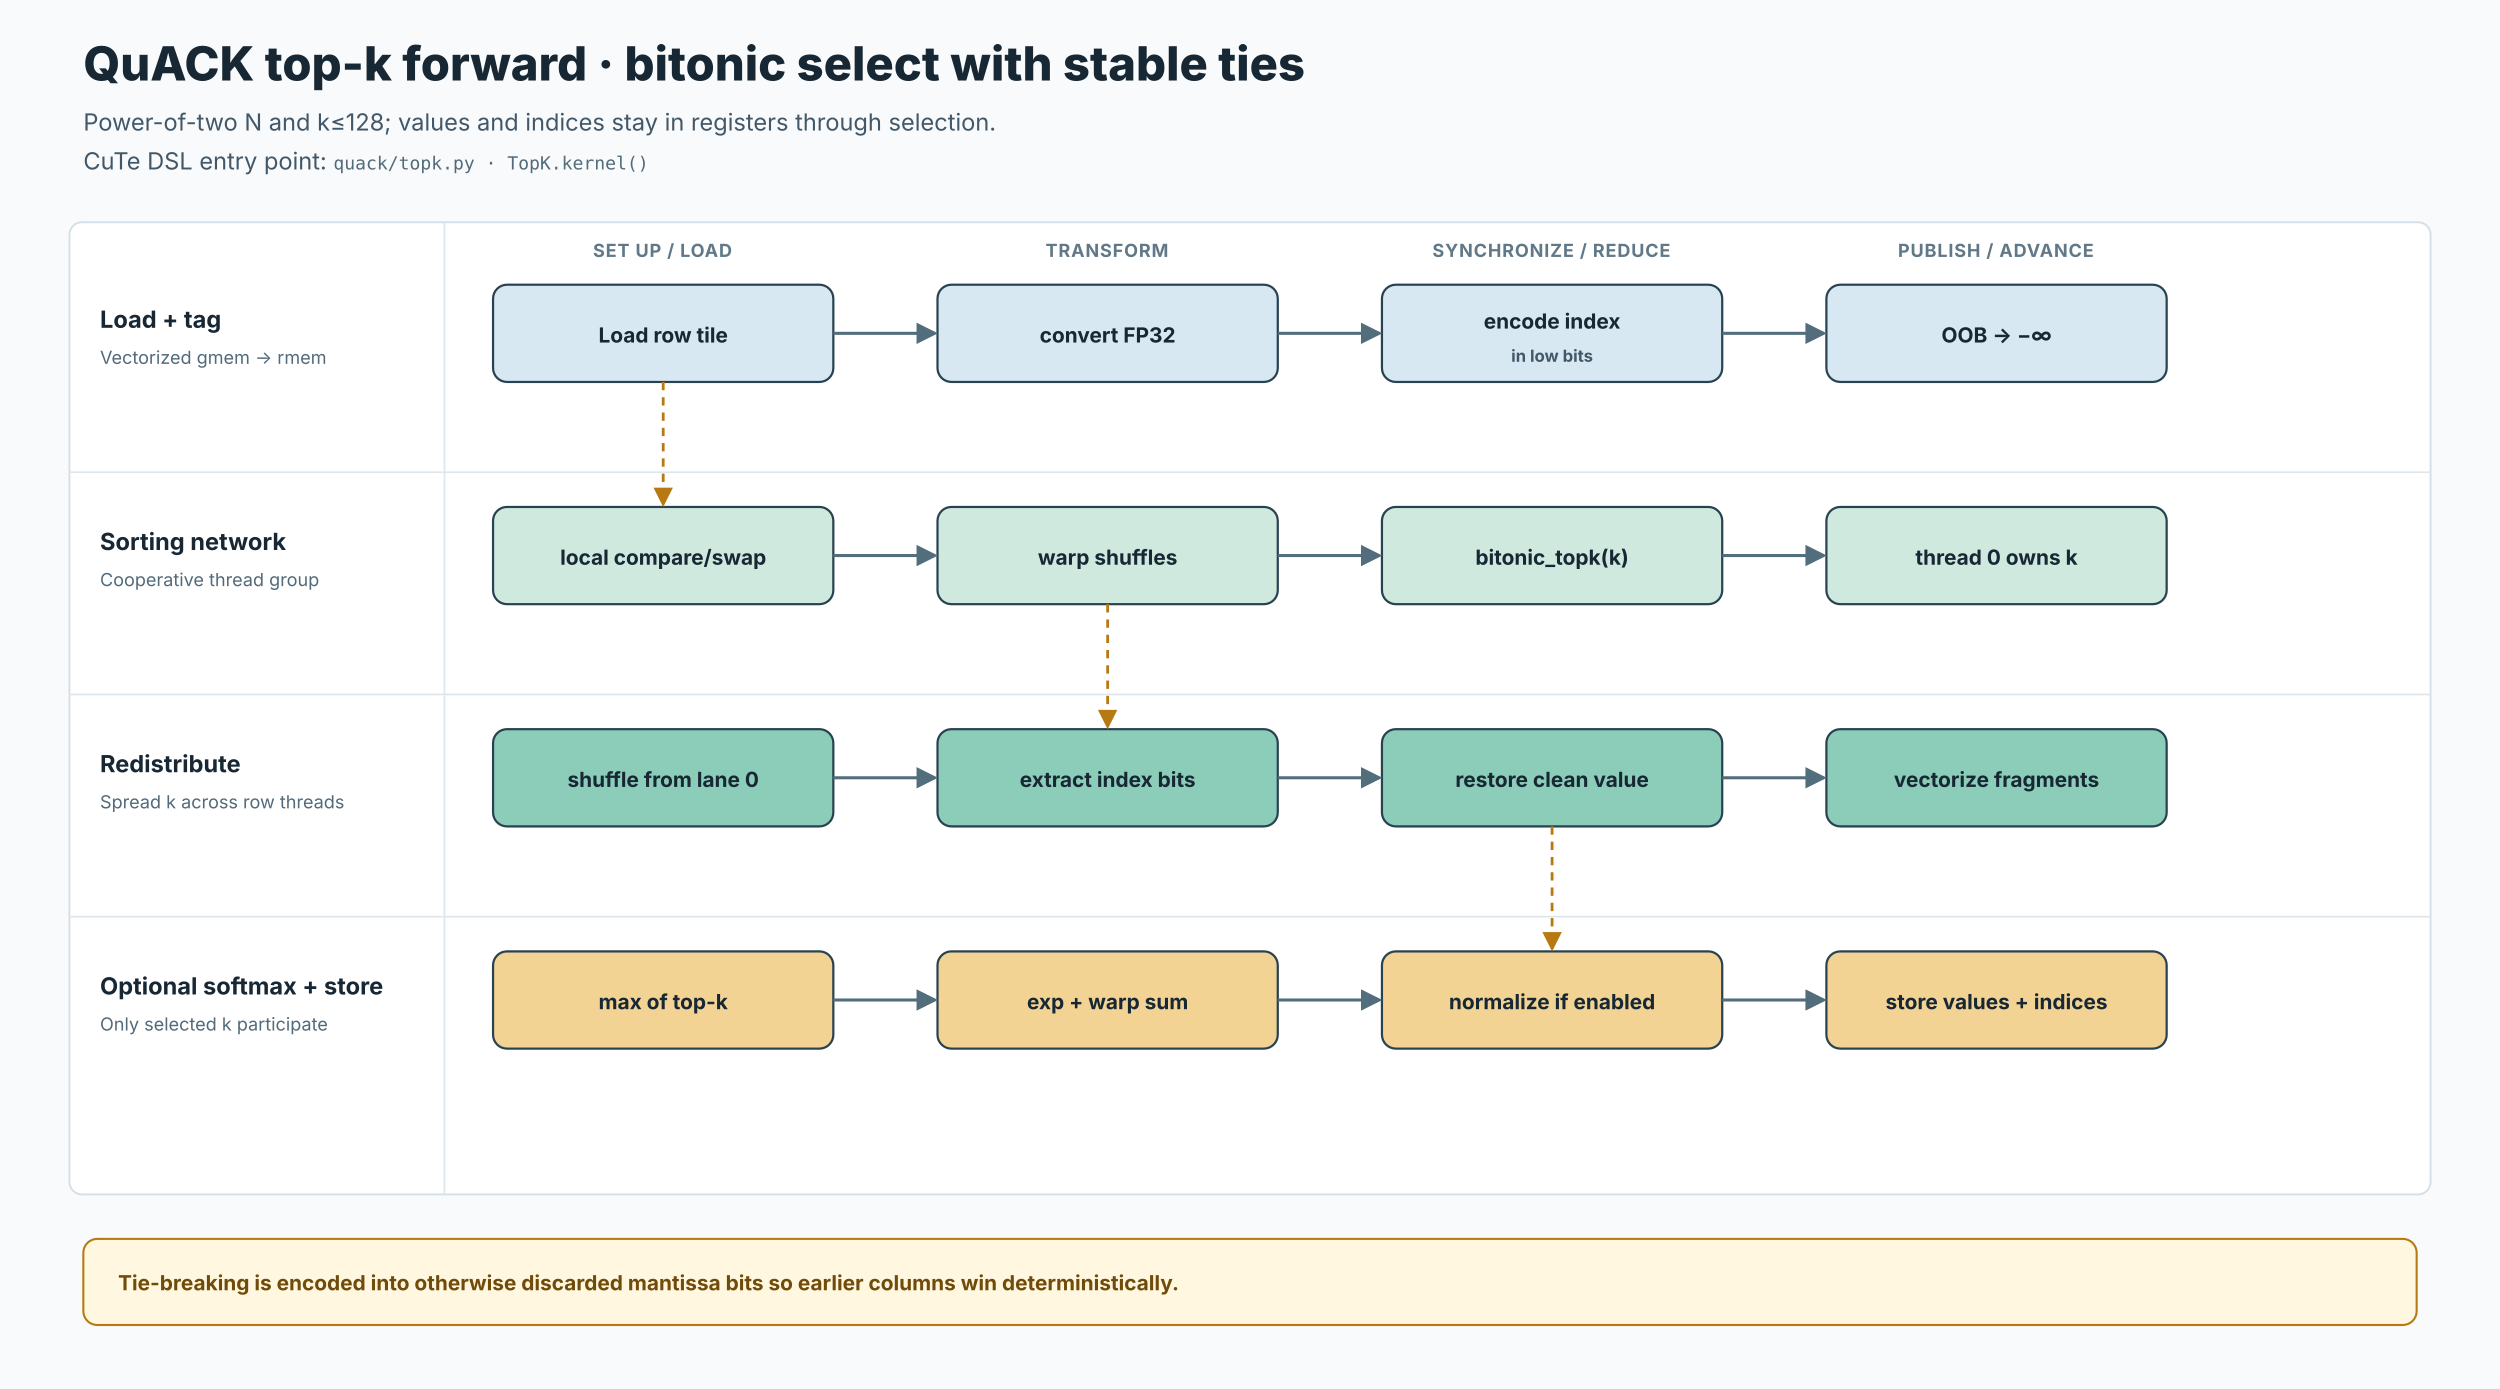
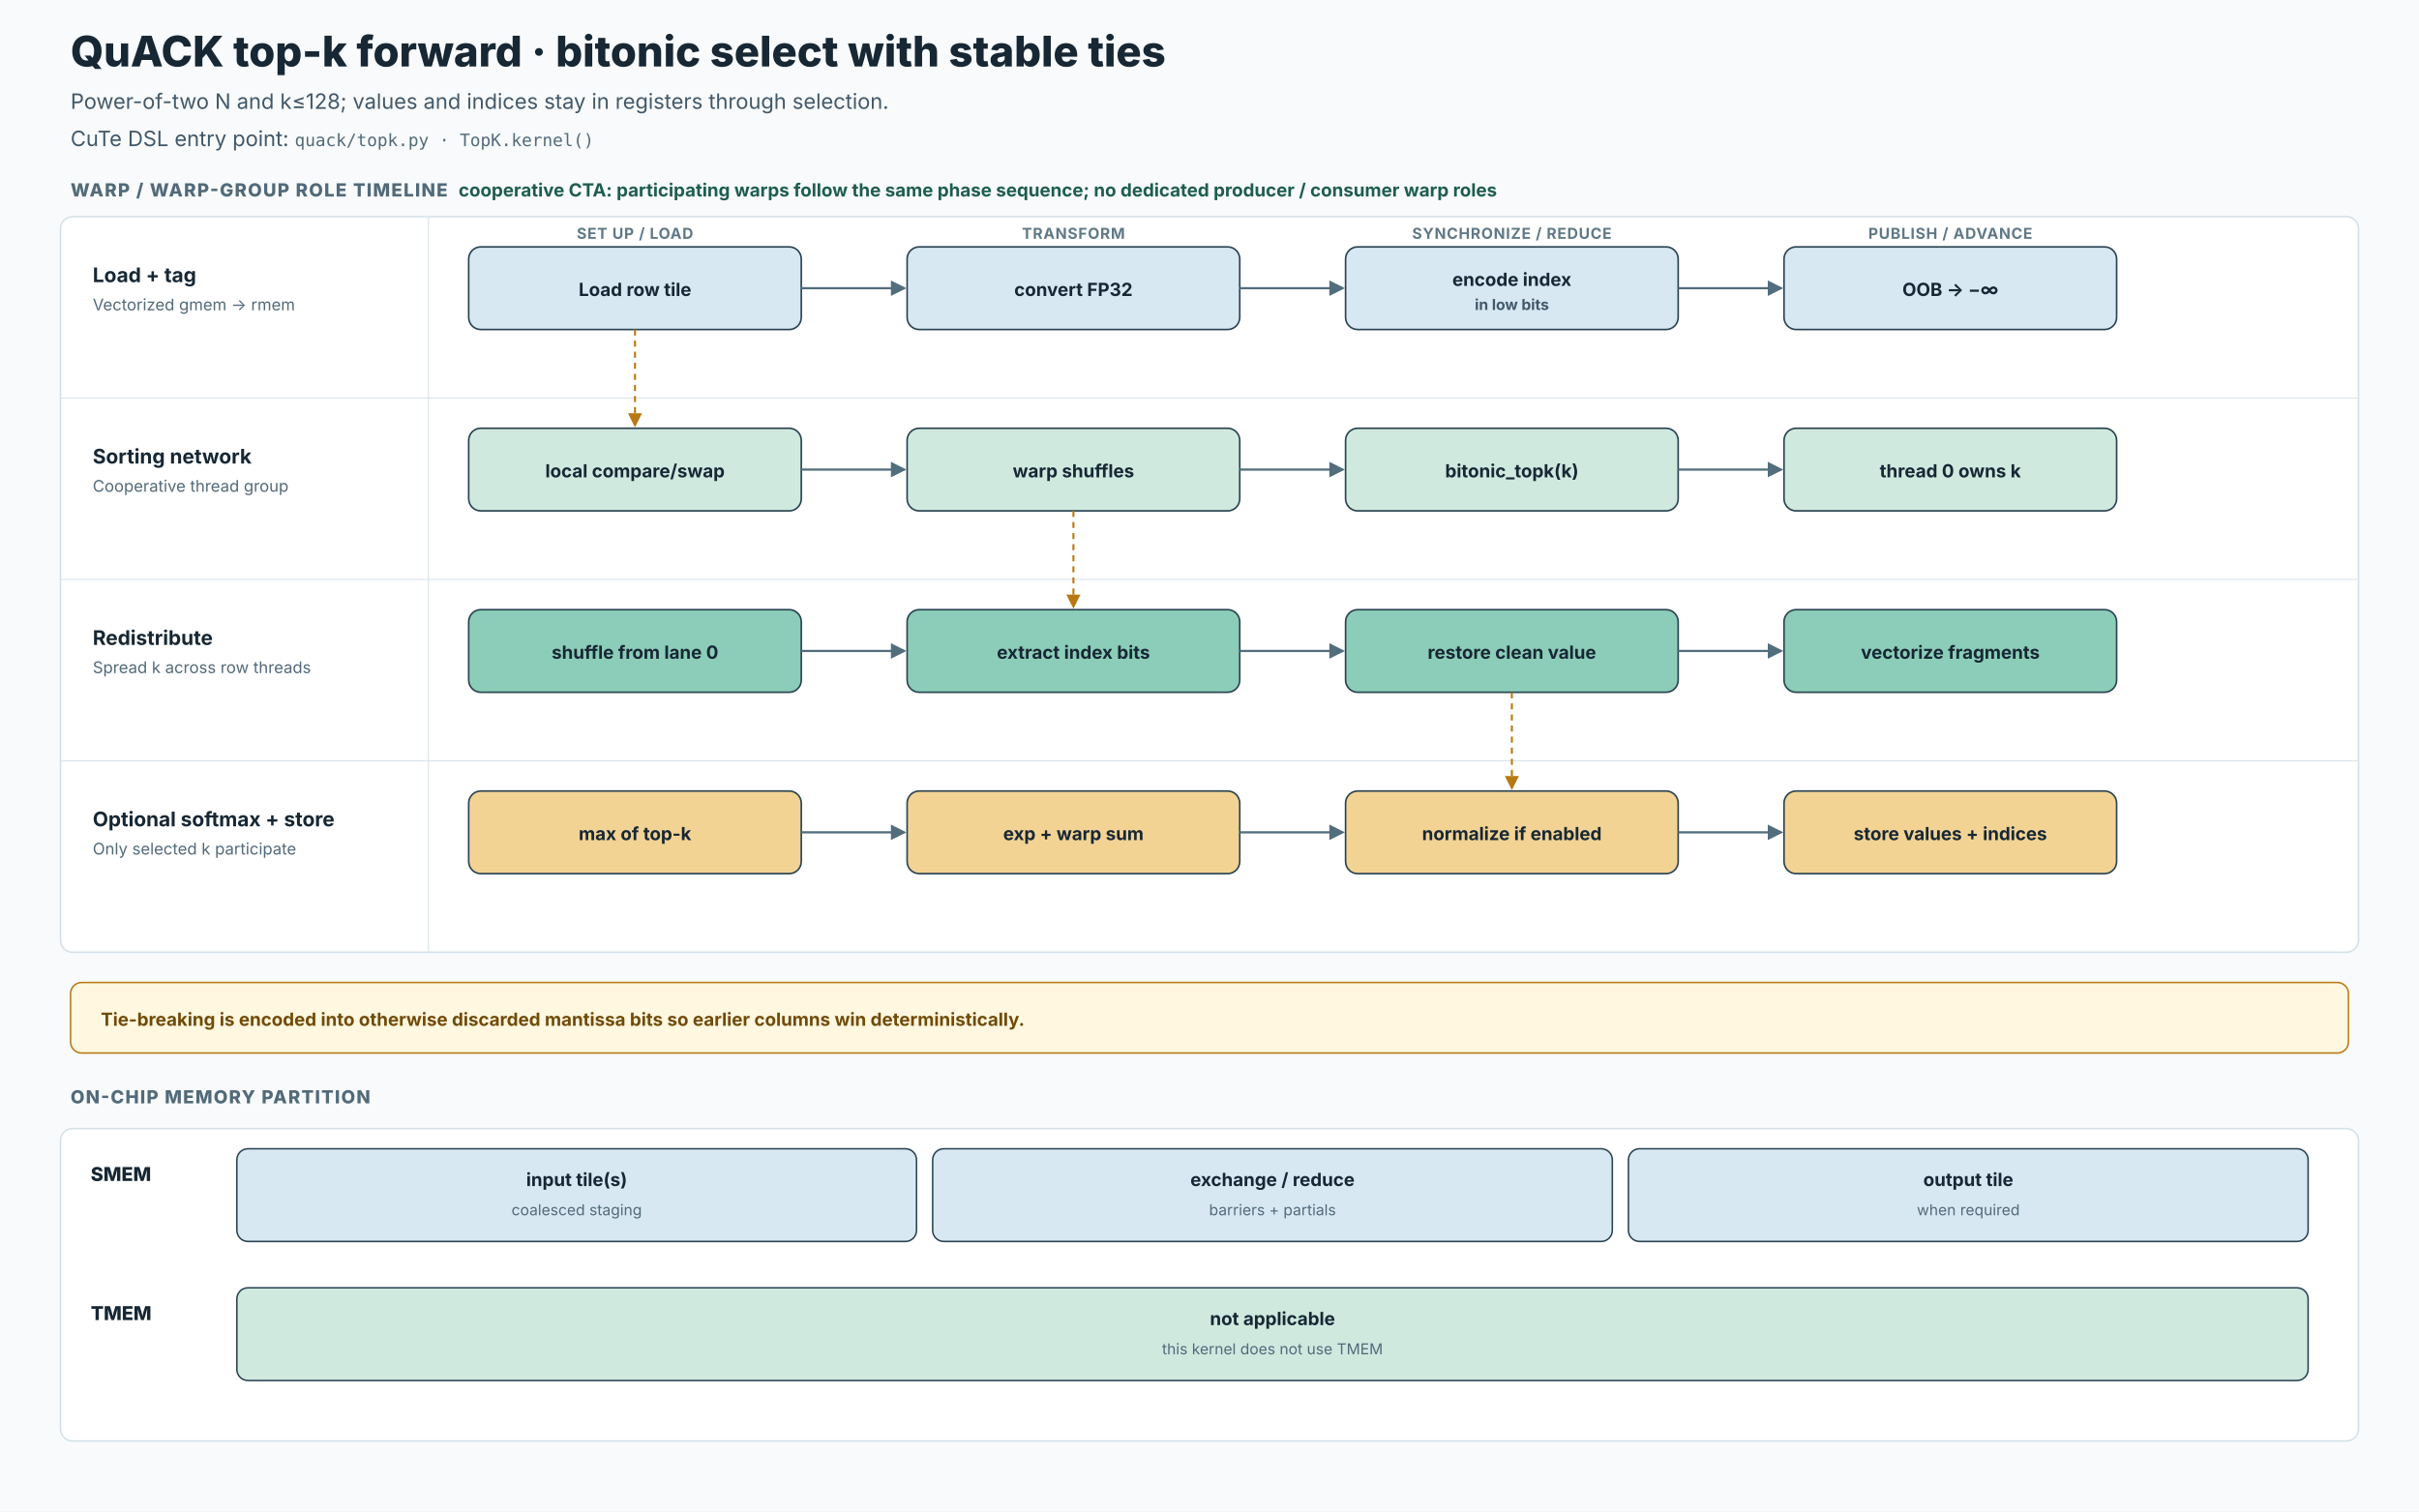
- <svg xmlns="http://www.w3.org/2000/svg" width="1800" height="1000" viewBox="0 0 1800 1000" role="img" aria-labelledby="title desc">
+ <svg xmlns="http://www.w3.org/2000/svg" width="2400" height="1500" viewBox="0 0 2400 1500" role="img" aria-labelledby="title desc">
  <defs>
    <style>
      text { font-family: Inter, ui-sans-serif, system-ui, -apple-system, BlinkMacSystemFont, "Segoe UI", sans-serif; fill: #172734; }
-       .title { font-size: 34px; font-weight: 760; } .subtitle { font-size: 17px; fill: #425869; }
-       .lane { font-size: 17px; font-weight: 730; } .lane-note { font-size: 13px; fill: #526a79; }
-       .phase { font-size: 13px; font-weight: 700; fill: #607887; text-anchor: middle; letter-spacing: .6px; }
-       .box { font-size: 15px; font-weight: 700; text-anchor: middle; dominant-baseline: middle; }
-       .mini { font-size: 12px; font-weight: 650; fill: #425869; text-anchor: middle; dominant-baseline: middle; }
+       .title { font-size: 42px; font-weight: 760; } .subtitle { font-size: 21px; fill: #425869; }
+       .panel-title { font-size: 18px; font-weight: 780; fill: #526a79; letter-spacing: 1.2px; }
+       .lane { font-size: 20px; font-weight: 730; } .lane-note { font-size: 16px; fill: #526a79; }
+       .phase { font-size: 15px; font-weight: 700; fill: #607887; text-anchor: middle; letter-spacing: .7px; }
+       .box { font-size: 18px; font-weight: 700; text-anchor: middle; dominant-baseline: middle; }
+       .mini { font-size: 15px; font-weight: 650; fill: #425869; text-anchor: middle; dominant-baseline: middle; }
      .node { stroke: #294251; stroke-width: 1.6; } .grid { stroke: #dce6ec; stroke-width: 1.2; }
      .arrow { fill: none; stroke: #526d7c; stroke-width: 2.2; marker-end: url(#arrow); }
      .dep { fill: none; stroke: #b87912; stroke-width: 2; stroke-dasharray: 6 5; marker-end: url(#gold); }
-       .note { font-size: 15px; font-weight: 650; fill: #704b09; } .source { font-family: ui-monospace, SFMono-Regular, Menlo, Consolas, monospace; font-size: 13px; fill: #526a79; }
+       .note { font-size: 18px; font-weight: 650; fill: #704b09; } .source { font-family: ui-monospace, SFMono-Regular, Menlo, Consolas, monospace; font-size: 17px; fill: #526a79; }
+       .role-summary { font-size: 18px; font-weight: 680; fill: #1e5d50; }
+       .memory-label { font-size: 19px; font-weight: 760; } .mem-node { stroke: #294251; stroke-width: 1.5; }
+       .mem-name { font-size: 18px; font-weight: 740; text-anchor: middle; } .mem-note { font-size: 15px; fill: #526a79; text-anchor: middle; }
    </style>
    <marker id="arrow" viewBox="0 0 10 10" refX="8.5" refY="5" markerWidth="7" markerHeight="7" orient="auto">
      <path d="M0 0L10 5L0 10Z" fill="#526d7c" />
    </marker>
    <marker id="gold" viewBox="0 0 10 10" refX="8.5" refY="5" markerWidth="7" markerHeight="7" orient="auto">
      <path d="M0 0L10 5L0 10Z" fill="#b87912" />
    </marker>
  </defs>
-   <rect width="1800" height="1000" fill="#f8fafb" />
-   <text class="title" x="60" y="58">QuACK top-k forward · bitonic select with stable ties</text>
-   <text class="subtitle" x="60" y="94">Power-of-two N and k≤128; values and indices stay in registers through selection.</text>
-   <text class="subtitle" x="60" y="122">CuTe DSL entry point: <tspan class="source">quack/topk.py · TopK.kernel()</tspan>
+   <rect width="2400" height="1500" fill="#f8fafb" />
+   <text class="title" x="70" y="66">QuACK top-k forward · bitonic select with stable ties</text>
+   <text class="subtitle" x="70" y="108">Power-of-two N and k≤128; values and indices stay in registers through selection.</text>
+   <text class="subtitle" x="70" y="145">CuTe DSL entry point: <tspan class="source">quack/topk.py · TopK.kernel()</tspan>
  </text>
-   <rect x="50" y="160" width="1700" height="700" rx="9" fill="#fff" stroke="#d4e0e7" stroke-width="1.4" />
-   <line class="grid" x1="320" y1="160" x2="320" y2="860" />
-   <line class="grid" x1="50" y1="340" x2="1750" y2="340" />
-   <line class="grid" x1="50" y1="500" x2="1750" y2="500" />
-   <line class="grid" x1="50" y1="660" x2="1750" y2="660" />
-   <text class="phase" x="477" y="185">SET UP / LOAD</text>
-   <text class="phase" x="797" y="185">TRANSFORM</text>
-   <text class="phase" x="1117" y="185">SYNCHRONIZE / REDUCE</text>
-   <text class="phase" x="1437" y="185">PUBLISH / ADVANCE</text>
-   <text class="lane" x="72" y="236">Load + tag</text>
-   <text class="lane-note" x="72" y="262">Vectorized gmem → rmem</text>
-   <rect class="node" x="355" y="205" width="245" height="70" rx="10" fill="#d7e8f2" />
-   <text class="box" x="477.5" y="241">Load row tile</text>
-   <rect class="node" x="675" y="205" width="245" height="70" rx="10" fill="#d7e8f2" />
-   <text class="box" x="797.5" y="241">convert FP32</text>
-   <path class="arrow" d="M600 240 H673" />
-   <rect class="node" x="995" y="205" width="245" height="70" rx="10" fill="#d7e8f2" />
-   <text class="box" x="1117.5" y="231">encode index</text>
-   <text class="mini" x="1117.5" y="256">in low bits</text>
-   <path class="arrow" d="M920 240 H993" />
-   <rect class="node" x="1315" y="205" width="245" height="70" rx="10" fill="#d7e8f2" />
-   <text class="box" x="1437.5" y="241">OOB → −∞</text>
-   <path class="arrow" d="M1240 240 H1313" />
-   <text class="lane" x="72" y="396">Sorting network</text>
-   <text class="lane-note" x="72" y="422">Cooperative thread group</text>
-   <rect class="node" x="355" y="365" width="245" height="70" rx="10" fill="#cfe9df" />
-   <text class="box" x="477.5" y="401">local compare/swap</text>
-   <rect class="node" x="675" y="365" width="245" height="70" rx="10" fill="#cfe9df" />
-   <text class="box" x="797.5" y="401">warp shuffles</text>
-   <path class="arrow" d="M600 400 H673" />
-   <rect class="node" x="995" y="365" width="245" height="70" rx="10" fill="#cfe9df" />
-   <text class="box" x="1117.5" y="401">bitonic_topk(k)</text>
-   <path class="arrow" d="M920 400 H993" />
-   <rect class="node" x="1315" y="365" width="245" height="70" rx="10" fill="#cfe9df" />
-   <text class="box" x="1437.5" y="401">thread 0 owns k</text>
-   <path class="arrow" d="M1240 400 H1313" />
-   <text class="lane" x="72" y="556">Redistribute</text>
-   <text class="lane-note" x="72" y="582">Spread k across row threads</text>
-   <rect class="node" x="355" y="525" width="245" height="70" rx="10" fill="#8bcdb8" />
-   <text class="box" x="477.5" y="561">shuffle from lane 0</text>
-   <rect class="node" x="675" y="525" width="245" height="70" rx="10" fill="#8bcdb8" />
-   <text class="box" x="797.5" y="561">extract index bits</text>
-   <path class="arrow" d="M600 560 H673" />
-   <rect class="node" x="995" y="525" width="245" height="70" rx="10" fill="#8bcdb8" />
-   <text class="box" x="1117.5" y="561">restore clean value</text>
-   <path class="arrow" d="M920 560 H993" />
-   <rect class="node" x="1315" y="525" width="245" height="70" rx="10" fill="#8bcdb8" />
-   <text class="box" x="1437.5" y="561">vectorize fragments</text>
-   <path class="arrow" d="M1240 560 H1313" />
-   <text class="lane" x="72" y="716">Optional softmax + store</text>
-   <text class="lane-note" x="72" y="742">Only selected k participate</text>
-   <rect class="node" x="355" y="685" width="245" height="70" rx="10" fill="#f2d394" />
-   <text class="box" x="477.5" y="721">max of top-k</text>
-   <rect class="node" x="675" y="685" width="245" height="70" rx="10" fill="#f2d394" />
-   <text class="box" x="797.5" y="721">exp + warp sum</text>
-   <path class="arrow" d="M600 720 H673" />
-   <rect class="node" x="995" y="685" width="245" height="70" rx="10" fill="#f2d394" />
-   <text class="box" x="1117.5" y="721">normalize if enabled</text>
-   <path class="arrow" d="M920 720 H993" />
-   <rect class="node" x="1315" y="685" width="245" height="70" rx="10" fill="#f2d394" />
-   <text class="box" x="1437.5" y="721">store values + indices</text>
-   <path class="arrow" d="M1240 720 H1313" />
-   <path class="dep" d="M477.5 275 V363" />
-   <path class="dep" d="M797.5 435 V523" />
-   <path class="dep" d="M1117.5 595 V683" />
-   <rect x="60" y="892" width="1680" height="62" rx="10" fill="#fff7df" stroke="#b87912" stroke-width="1.5" />
-   <text class="note" x="85" y="929">Tie-breaking is encoded into otherwise discarded mantissa bits so earlier columns win deterministically.</text>
+   <text class="panel-title" x="70" y="195">WARP / WARP-GROUP ROLE TIMELINE</text>
+   <text class="role-summary" x="455" y="195">cooperative CTA: participating warps follow the same phase sequence; no dedicated producer / consumer warp roles</text>
+   <rect x="60" y="215" width="2280" height="730" rx="12" fill="#fff" stroke="#d4e0e7" stroke-width="1.5" />
+   <line class="grid" x1="425" y1="215" x2="425" y2="945" />
+   <line class="grid" x1="60" y1="395" x2="2340" y2="395" />
+   <line class="grid" x1="60" y1="575" x2="2340" y2="575" />
+   <line class="grid" x1="60" y1="755" x2="2340" y2="755" />
+   <text class="phase" x="630" y="237">SET UP / LOAD</text>
+   <text class="phase" x="1065" y="237">TRANSFORM</text>
+   <text class="phase" x="1500" y="237">SYNCHRONIZE / REDUCE</text>
+   <text class="phase" x="1935" y="237">PUBLISH / ADVANCE</text>
+   <text class="lane" x="92" y="280">Load + tag</text>
+   <text class="lane-note" x="92" y="308">Vectorized gmem → rmem</text>
+   <rect class="node" x="465" y="245" width="330" height="82" rx="12" fill="#d7e8f2" />
+   <text class="box" x="630" y="287">Load row tile</text>
+   <rect class="node" x="900" y="245" width="330" height="82" rx="12" fill="#d7e8f2" />
+   <text class="box" x="1065" y="287">convert FP32</text>
+   <path class="arrow" d="M795 286 H897" />
+   <rect class="node" x="1335" y="245" width="330" height="82" rx="12" fill="#d7e8f2" />
+   <text class="box" x="1500" y="277">encode index</text>
+   <text class="mini" x="1500" y="302">in low bits</text>
+   <path class="arrow" d="M1230 286 H1332" />
+   <rect class="node" x="1770" y="245" width="330" height="82" rx="12" fill="#d7e8f2" />
+   <text class="box" x="1935" y="287">OOB → −∞</text>
+   <path class="arrow" d="M1665 286 H1767" />
+   <text class="lane" x="92" y="460">Sorting network</text>
+   <text class="lane-note" x="92" y="488">Cooperative thread group</text>
+   <rect class="node" x="465" y="425" width="330" height="82" rx="12" fill="#cfe9df" />
+   <text class="box" x="630" y="467">local compare/swap</text>
+   <rect class="node" x="900" y="425" width="330" height="82" rx="12" fill="#cfe9df" />
+   <text class="box" x="1065" y="467">warp shuffles</text>
+   <path class="arrow" d="M795 466 H897" />
+   <rect class="node" x="1335" y="425" width="330" height="82" rx="12" fill="#cfe9df" />
+   <text class="box" x="1500" y="467">bitonic_topk(k)</text>
+   <path class="arrow" d="M1230 466 H1332" />
+   <rect class="node" x="1770" y="425" width="330" height="82" rx="12" fill="#cfe9df" />
+   <text class="box" x="1935" y="467">thread 0 owns k</text>
+   <path class="arrow" d="M1665 466 H1767" />
+   <text class="lane" x="92" y="640">Redistribute</text>
+   <text class="lane-note" x="92" y="668">Spread k across row threads</text>
+   <rect class="node" x="465" y="605" width="330" height="82" rx="12" fill="#8bcdb8" />
+   <text class="box" x="630" y="647">shuffle from lane 0</text>
+   <rect class="node" x="900" y="605" width="330" height="82" rx="12" fill="#8bcdb8" />
+   <text class="box" x="1065" y="647">extract index bits</text>
+   <path class="arrow" d="M795 646 H897" />
+   <rect class="node" x="1335" y="605" width="330" height="82" rx="12" fill="#8bcdb8" />
+   <text class="box" x="1500" y="647">restore clean value</text>
+   <path class="arrow" d="M1230 646 H1332" />
+   <rect class="node" x="1770" y="605" width="330" height="82" rx="12" fill="#8bcdb8" />
+   <text class="box" x="1935" y="647">vectorize fragments</text>
+   <path class="arrow" d="M1665 646 H1767" />
+   <text class="lane" x="92" y="820">Optional softmax + store</text>
+   <text class="lane-note" x="92" y="848">Only selected k participate</text>
+   <rect class="node" x="465" y="785" width="330" height="82" rx="12" fill="#f2d394" />
+   <text class="box" x="630" y="827">max of top-k</text>
+   <rect class="node" x="900" y="785" width="330" height="82" rx="12" fill="#f2d394" />
+   <text class="box" x="1065" y="827">exp + warp sum</text>
+   <path class="arrow" d="M795 826 H897" />
+   <rect class="node" x="1335" y="785" width="330" height="82" rx="12" fill="#f2d394" />
+   <text class="box" x="1500" y="827">normalize if enabled</text>
+   <path class="arrow" d="M1230 826 H1332" />
+   <rect class="node" x="1770" y="785" width="330" height="82" rx="12" fill="#f2d394" />
+   <text class="box" x="1935" y="827">store values + indices</text>
+   <path class="arrow" d="M1665 826 H1767" />
+   <path class="dep" d="M630 327 V422" />
+   <path class="dep" d="M1065 507 V602" />
+   <path class="dep" d="M1500 687 V782" />
+   <rect x="70" y="975" width="2260" height="70" rx="11" fill="#fff7df" stroke="#b87912" stroke-width="1.5" />
+   <text class="note" x="100" y="1018">Tie-breaking is encoded into otherwise discarded mantissa bits so earlier columns win deterministically.</text>
+   <text class="panel-title" x="70" y="1095">ON-CHIP MEMORY PARTITION</text>
+   <rect x="60" y="1120" width="2280" height="310" rx="12" fill="#fff" stroke="#d4e0e7" stroke-width="1.5" />
+   <text class="memory-label" x="90" y="1172">SMEM</text>
+   <rect class="mem-node" x="235.0" y="1140" width="674.333" height="92" rx="11" fill="#d7e8f2" />
+   <text class="mem-name" x="572.167" y="1177">input tile(s)</text>
+   <text class="mem-note" x="572.167" y="1206">coalesced staging</text>
+   <rect class="mem-node" x="925.333" y="1140" width="674.333" height="92" rx="11" fill="#d7e8f2" />
+   <text class="mem-name" x="1262.5" y="1177">exchange / reduce</text>
+   <text class="mem-note" x="1262.5" y="1206">barriers + partials</text>
+   <rect class="mem-node" x="1615.667" y="1140" width="674.333" height="92" rx="11" fill="#d7e8f2" />
+   <text class="mem-name" x="1952.833" y="1177">output tile</text>
+   <text class="mem-note" x="1952.833" y="1206">when required</text>
+   <text class="memory-label" x="90" y="1310">TMEM</text>
+   <rect class="mem-node" x="235.0" y="1278" width="2055.0" height="92" rx="11" fill="#cfe9df" />
+   <text class="mem-name" x="1262.5" y="1315">not applicable</text>
+   <text class="mem-note" x="1262.5" y="1344">this kernel does not use TMEM</text>
</svg>
